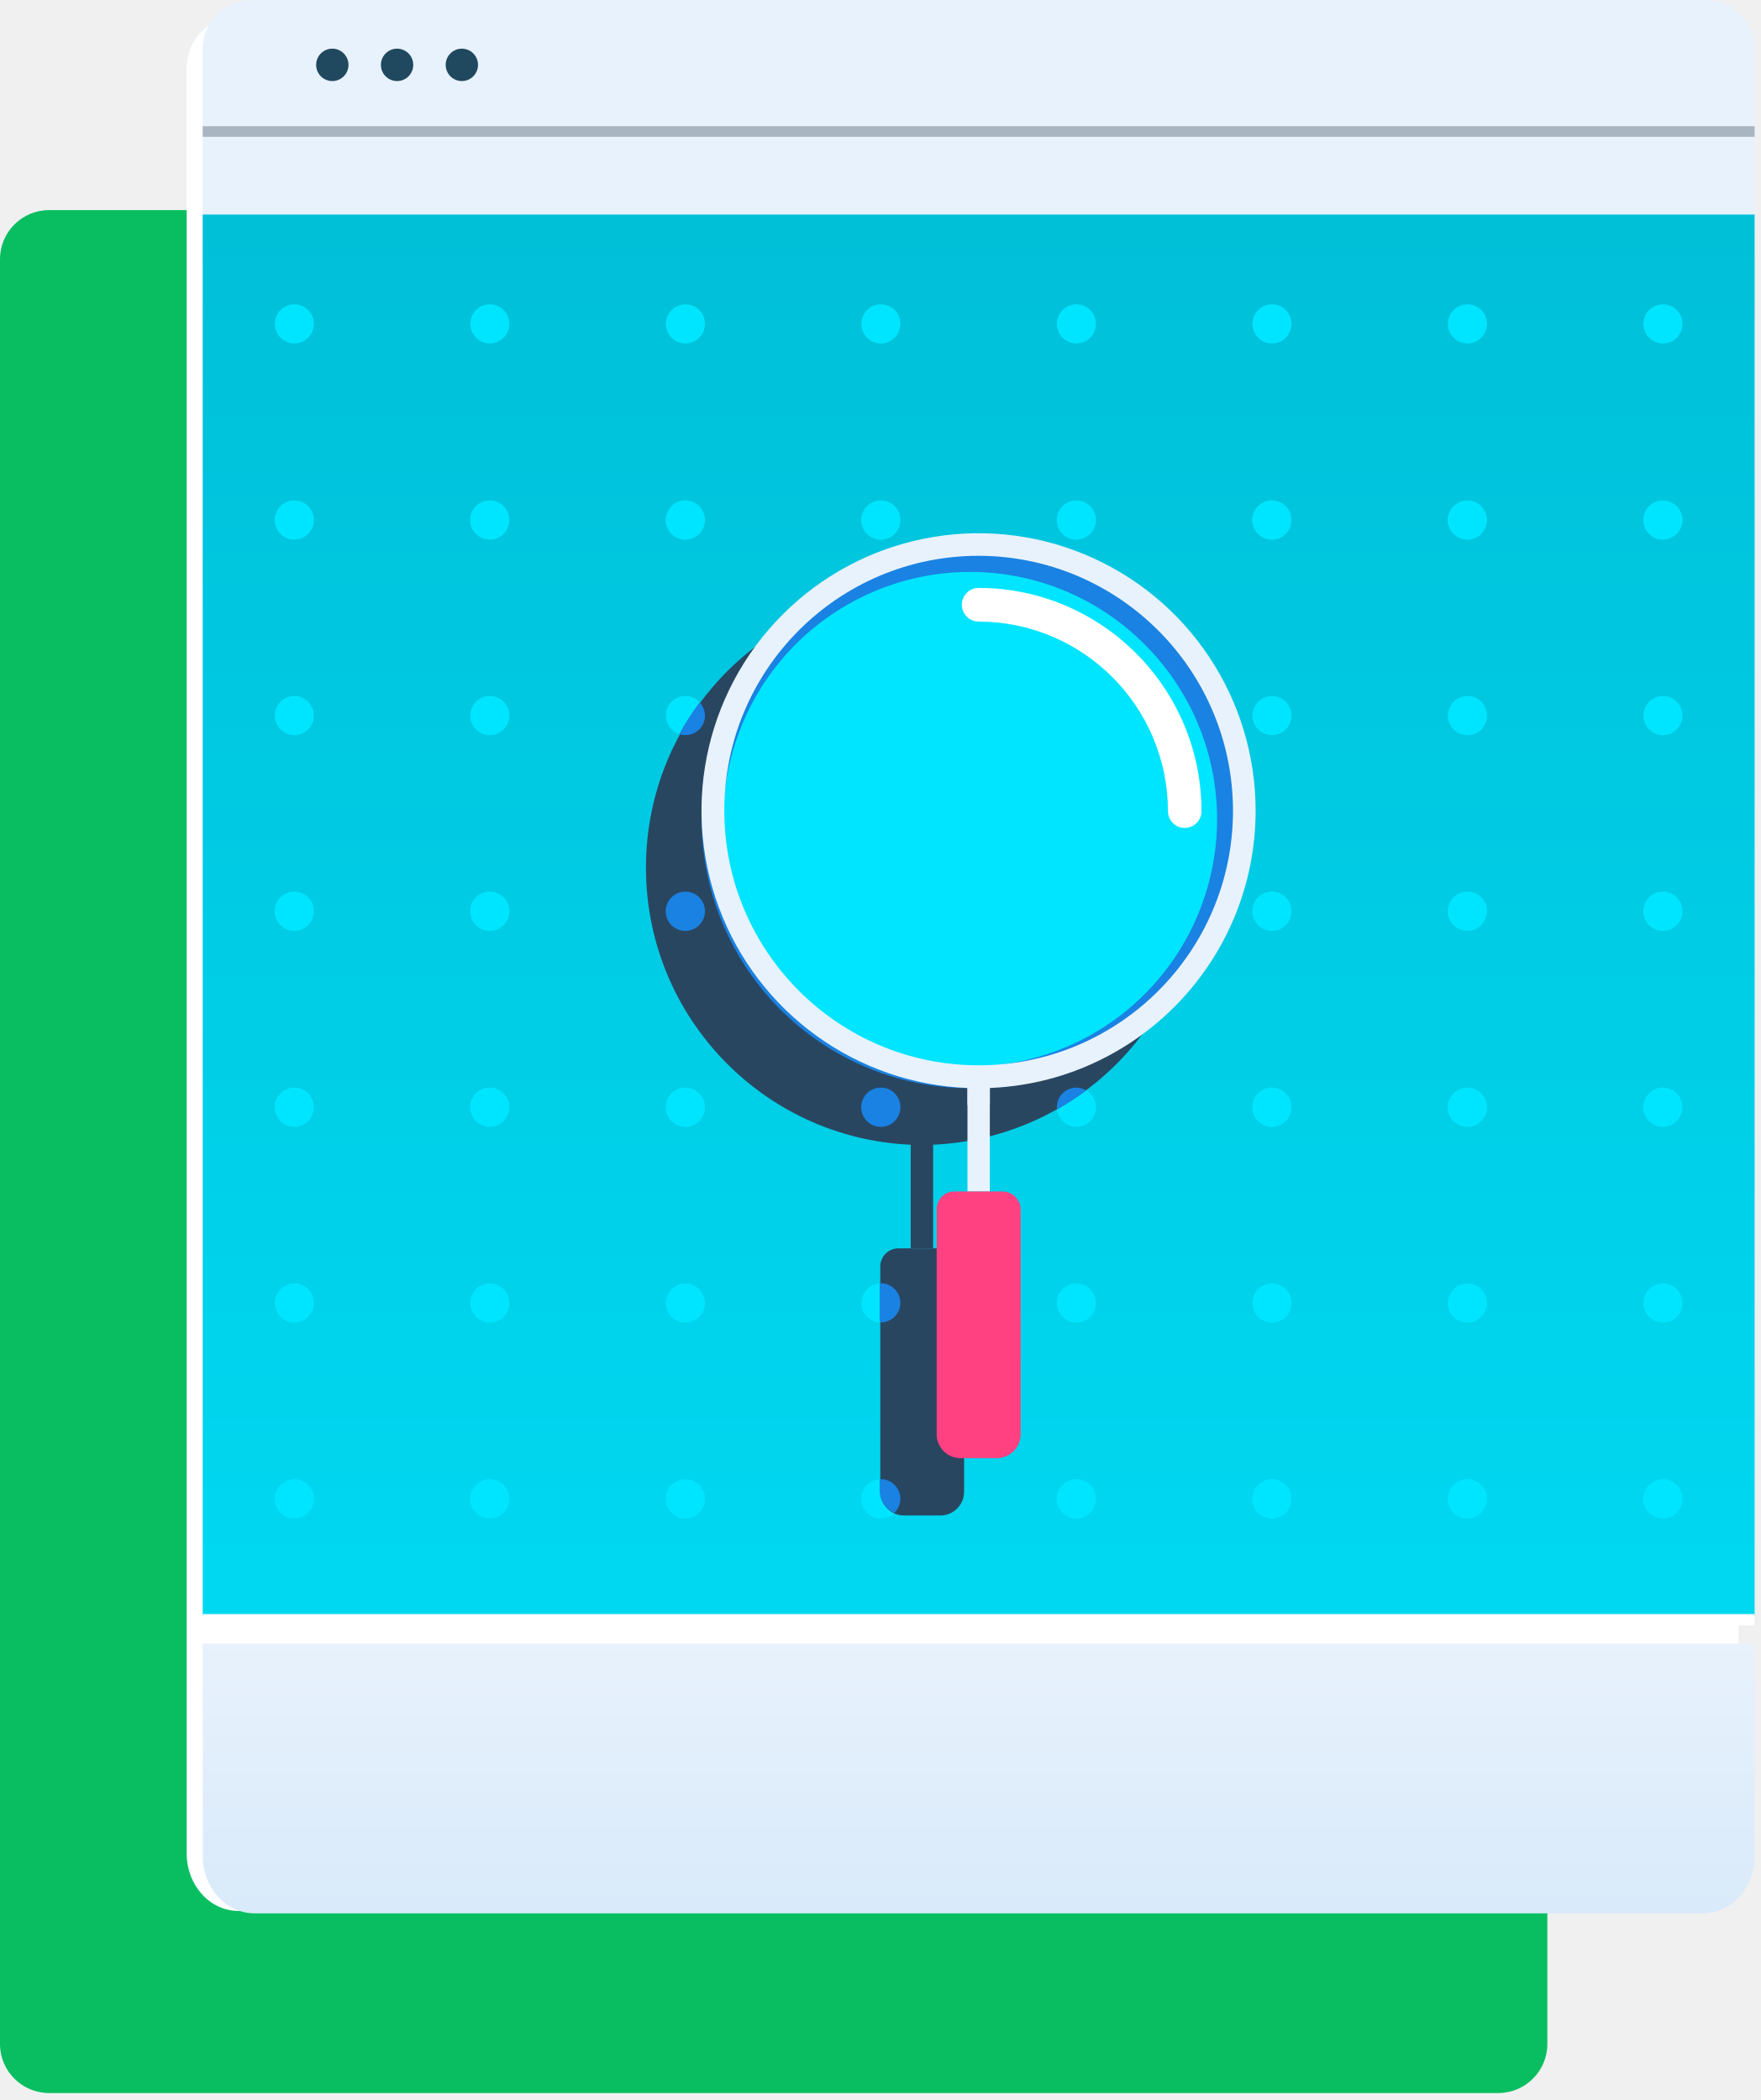
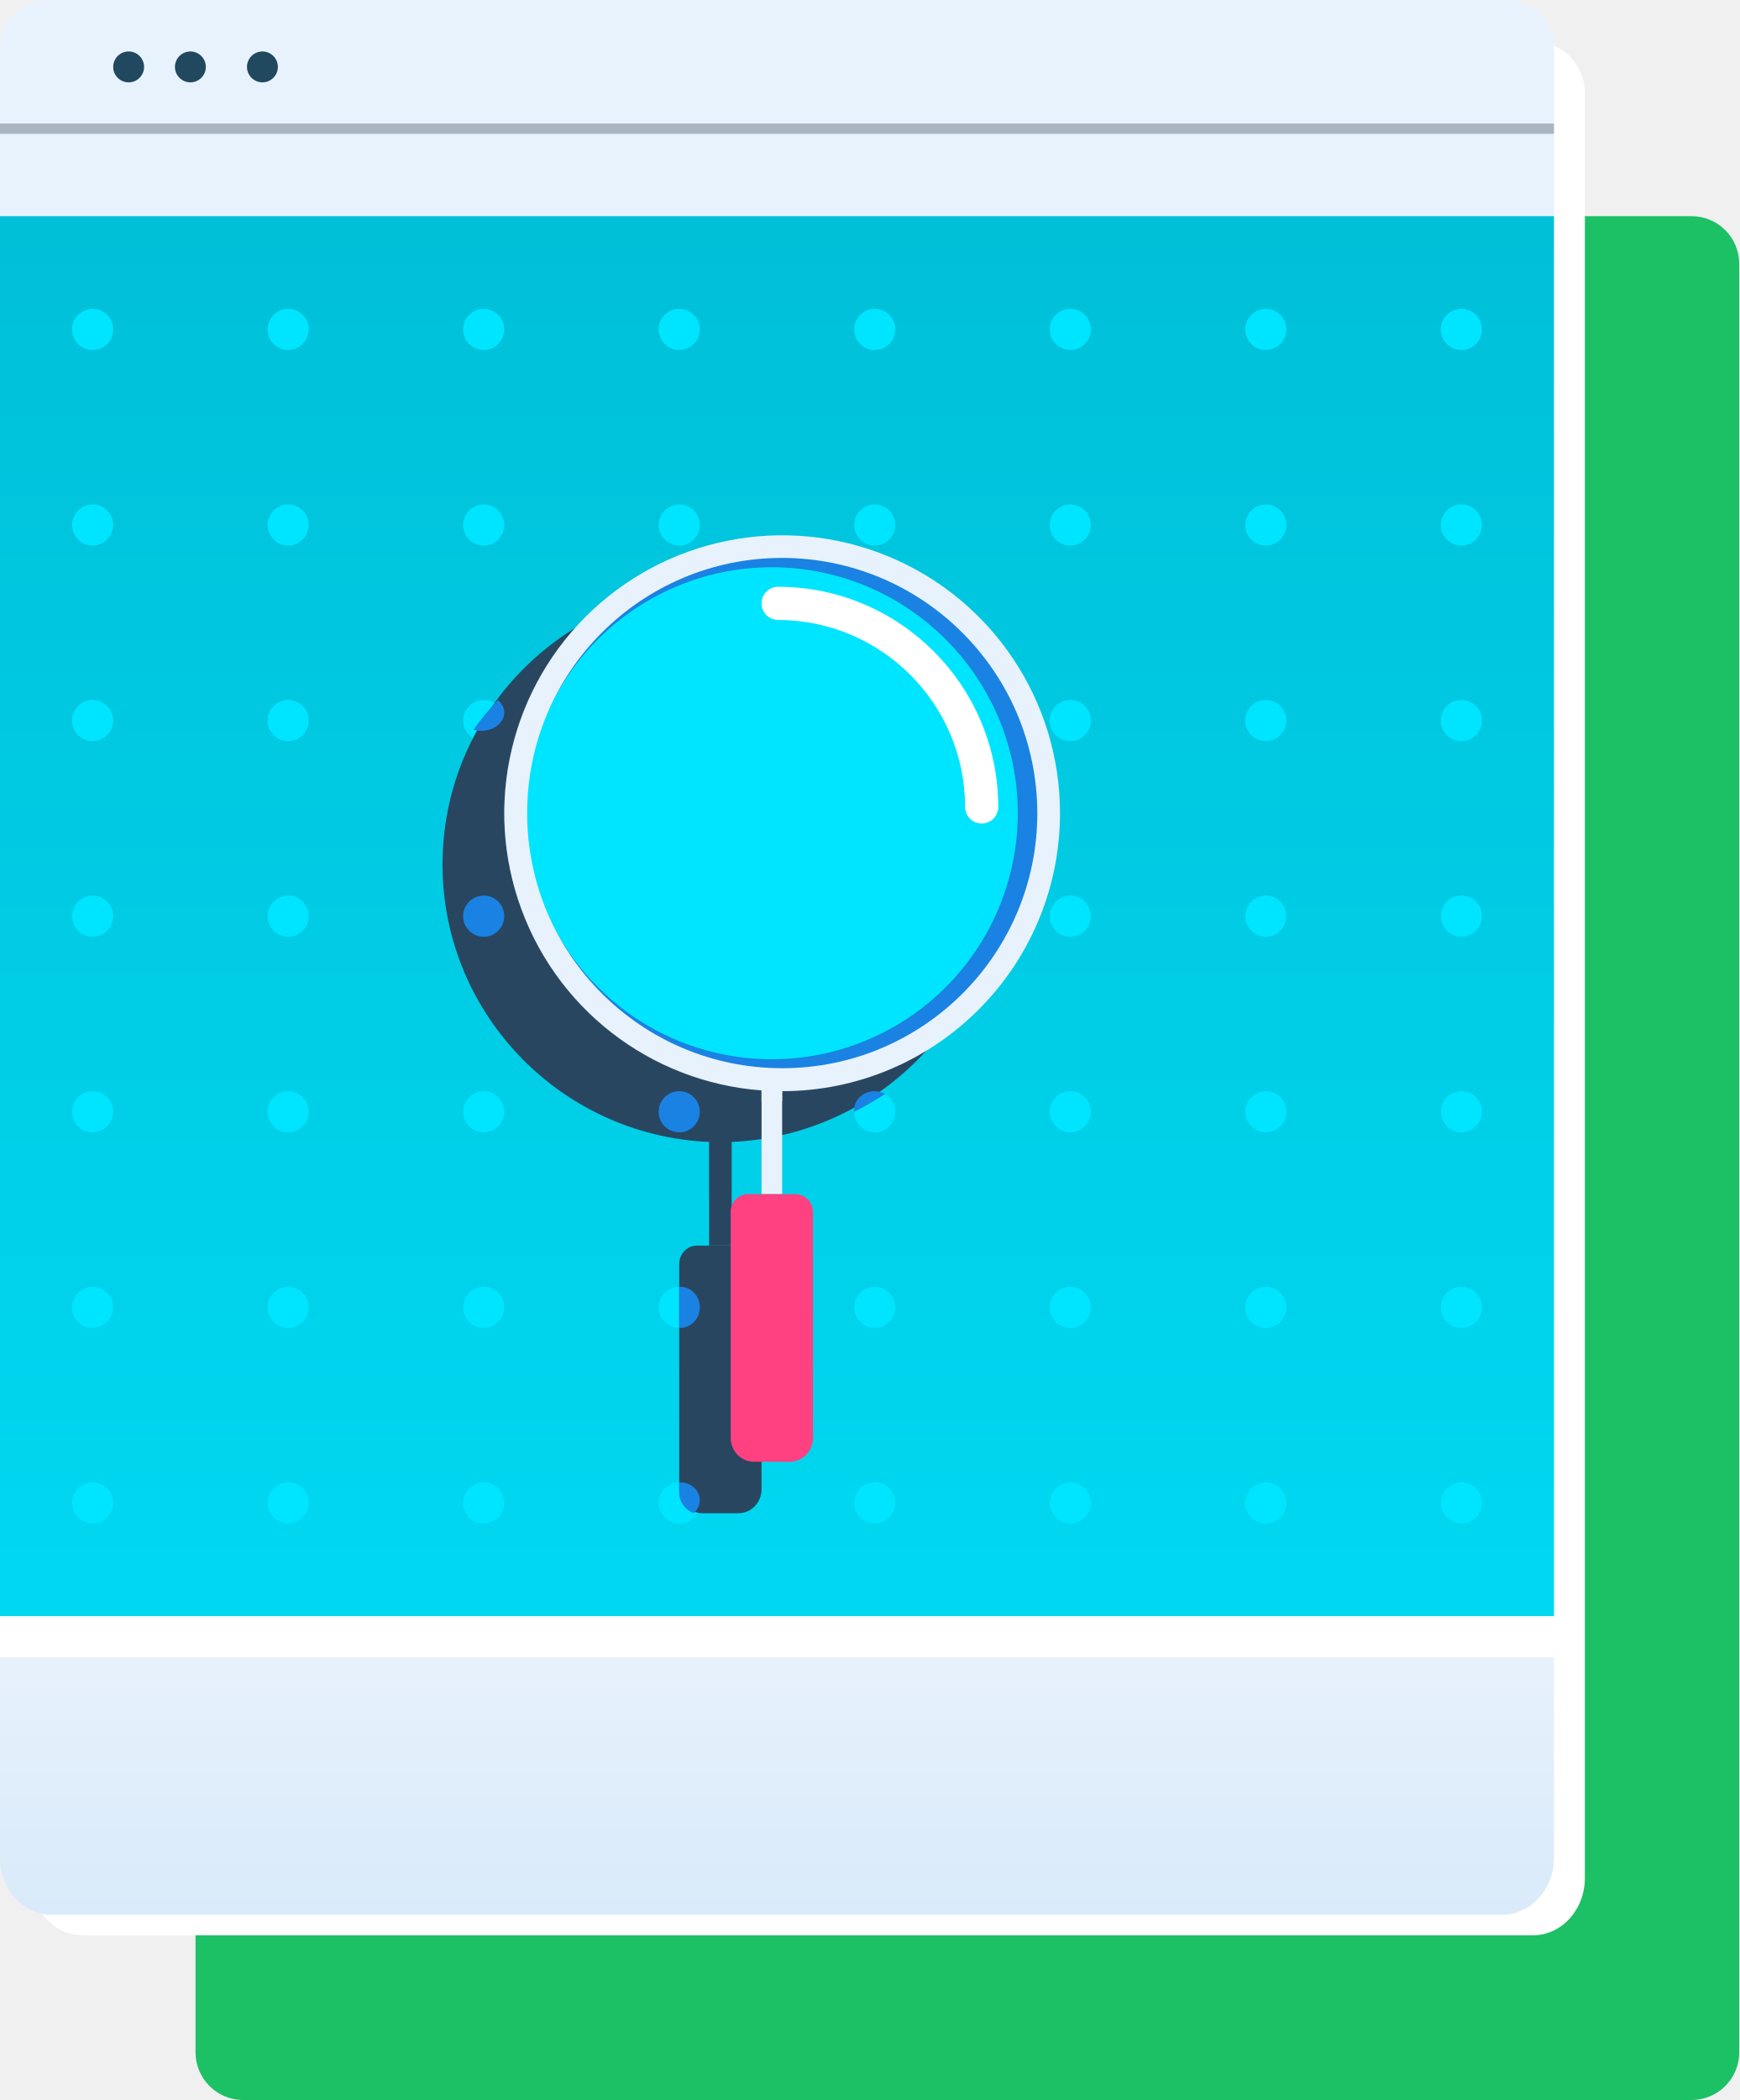
- <svg xmlns="http://www.w3.org/2000/svg" width="166px" height="198px" viewBox="0 0 166 198" version="1.1">
+ <svg xmlns="http://www.w3.org/2000/svg" width="169px" height="204px" viewBox="0 0 169 204" version="1.1">
  <defs>
    <linearGradient x1="50%" y1="-14.891%" x2="50%" y2="161.792%" id="linearGradient-1">
      <stop stop-color="#00BCD4" offset="0%" />
      <stop stop-color="#00E5FF" offset="96%" />
    </linearGradient>
    <linearGradient x1="50%" y1="-4.012%" x2="50%" y2="183.277%" id="linearGradient-2">
      <stop stop-color="#E8F2FC" offset="0%" />
      <stop stop-color="#D1E6F9" offset="84%" />
    </linearGradient>
-     <radialGradient cx="11474%" cy="8304%" fx="11474%" fy="8304%" r="6352%" gradientTransform="translate(114.74,83.04),scale(1,0.998254),translate(-114.74,-83.04)" id="radialGradient-3">
+     <radialGradient cx="11474%" cy="8304%" fx="11474%" fy="8304%" r="6352%" id="radialGradient-3">
      <stop stop-color="#00BCD4" offset="0%" />
      <stop stop-color="#00E5FF" offset="96%" />
    </radialGradient>
  </defs>
  <g id="UI" stroke="none" stroke-width="1" fill="none" fill-rule="evenodd">
-     <g id="For-Developers" transform="translate(-840, -2620)" fill-rule="nonzero">
+     <g id="For-Developers" transform="translate(-836, -2620)" fill-rule="nonzero">
      <g id="Glossary" transform="translate(0, 2483)">
-         <g id="Illustration" transform="translate(840, 137)">
-           <rect id="Rectangle-path" fill="#08BE61" x="0" y="19.81" width="145.863" height="177.534" rx="4.63" />
-           <path d="M159.004,1.51 L22.489,1.51 C19.789,1.51 17.599,3.703 17.599,6.408 L17.599,174.772 C17.599,177.757 19.792,180.176 22.489,180.176 L159.004,180.176 C161.71,180.176 163.893,177.757 163.893,174.772 L163.893,6.408 C163.896,5.108 163.381,3.861 162.464,2.942 C161.546,2.023 160.301,1.507 159.004,1.51 Z" id="Shape" fill="#FFFFFF" />
-           <rect id="Rectangle-path" fill="#E8F2FC" x="19.107" y="0" width="146.294" height="26.73" rx="4.63" />
-           <rect id="Rectangle-path" fill="url(#linearGradient-1)" x="19.107" y="20.227" width="146.294" height="132.147" />
-           <rect id="Rectangle-path" fill="#A9B5C0" x="19.107" y="11.898" width="146.294" height="1" />
-           <path d="M19.107,174.995 C19.107,177.98 21.29,180.4 23.996,180.4 L160.511,180.4 C163.208,180.4 165.401,177.98 165.401,174.995 L165.401,154.957 L19.107,154.957 L19.107,174.995 Z" id="Shape" fill="url(#linearGradient-2)" />
-           <path d="M138.332,28.694 C137.315,28.694 136.491,29.52 136.491,30.538 C136.491,31.557 137.315,32.383 138.332,32.383 C139.349,32.383 140.173,31.557 140.173,30.538 C140.173,29.52 139.349,28.694 138.332,28.694 Z" id="Shape" fill="#00E5FF" />
-           <path d="M156.76,32.383 C157.777,32.383 158.601,31.557 158.601,30.538 C158.601,29.52 157.777,28.694 156.76,28.694 C155.743,28.694 154.919,29.52 154.919,30.538 C154.919,31.557 155.743,32.383 156.76,32.383 Z" id="Shape" fill="#00E5FF" />
-           <path d="M138.332,47.18 C137.583,47.177 136.906,47.626 136.617,48.318 C136.328,49.01 136.484,49.808 137.013,50.34 C137.541,50.872 138.337,51.032 139.03,50.746 C139.722,50.459 140.173,49.783 140.173,49.033 C140.173,48.013 139.35,47.185 138.332,47.18 Z" id="Shape" fill="#00E5FF" />
-           <path d="M156.76,47.18 C156.011,47.177 155.334,47.626 155.045,48.318 C154.756,49.01 154.912,49.808 155.441,50.34 C155.969,50.872 156.765,51.032 157.458,50.746 C158.15,50.459 158.601,49.783 158.601,49.033 C158.601,48.013 157.778,47.185 156.76,47.18 Z" id="Shape" fill="#00E5FF" />
-           <path d="M138.332,65.623 C137.315,65.623 136.491,66.449 136.491,67.468 C136.491,68.486 137.315,69.312 138.332,69.312 C139.349,69.312 140.173,68.486 140.173,67.468 C140.173,66.449 139.349,65.623 138.332,65.623 Z" id="Shape" fill="#00E5FF" />
-           <path d="M156.76,65.623 C155.743,65.623 154.919,66.449 154.919,67.468 C154.919,68.486 155.743,69.312 156.76,69.312 C157.777,69.312 158.601,68.486 158.601,67.468 C158.601,66.449 157.777,65.623 156.76,65.623 Z" id="Shape" fill="#00E5FF" />
-           <ellipse id="Oval" fill="#00E5FF" cx="101.468" cy="30.538" rx="1.841" ry="1.844" />
-           <path d="M119.896,28.694 C118.88,28.699 118.06,29.527 118.063,30.544 C118.066,31.562 118.891,32.384 119.907,32.383 C120.923,32.381 121.745,31.556 121.745,30.538 C121.745,30.048 121.55,29.577 121.203,29.231 C120.856,28.885 120.385,28.692 119.896,28.694 Z" id="Shape" fill="#00E5FF" />
-           <path d="M101.468,47.18 C100.719,47.177 100.042,47.626 99.753,48.318 C99.464,49.01 99.62,49.808 100.148,50.34 C100.676,50.872 101.473,51.032 102.165,50.746 C102.857,50.459 103.309,49.783 103.309,49.033 C103.309,48.013 102.486,47.185 101.468,47.18 Z" id="Shape" fill="#00E5FF" />
-           <path d="M119.896,47.18 C118.874,47.18 118.046,48.01 118.046,49.033 C118.046,50.056 118.874,50.886 119.896,50.886 C120.917,50.886 121.745,50.056 121.745,49.033 C121.745,48.01 120.917,47.18 119.896,47.18 Z" id="Shape" fill="#00E5FF" />
-           <path d="M119.896,65.623 C118.88,65.628 118.06,66.456 118.063,67.473 C118.066,68.491 118.891,69.313 119.907,69.312 C120.923,69.31 121.745,68.485 121.745,67.468 C121.745,66.977 121.55,66.506 121.203,66.16 C120.856,65.814 120.385,65.621 119.896,65.623 Z" id="Shape" fill="#00E5FF" />
-           <path d="M64.603,28.694 C63.587,28.699 62.767,29.527 62.77,30.544 C62.774,31.562 63.599,32.384 64.614,32.383 C65.63,32.381 66.453,31.556 66.453,30.538 C66.453,30.048 66.257,29.577 65.91,29.231 C65.563,28.885 65.093,28.692 64.603,28.694 Z" id="Shape" fill="#00E5FF" />
-           <path d="M83.04,28.694 C82.023,28.694 81.198,29.52 81.198,30.538 C81.198,31.557 82.023,32.383 83.04,32.383 C84.056,32.383 84.881,31.557 84.881,30.538 C84.881,29.52 84.056,28.694 83.04,28.694 Z" id="Shape" fill="#00E5FF" />
-           <path d="M64.603,47.18 C63.581,47.18 62.753,48.01 62.753,49.033 C62.753,50.056 63.581,50.886 64.603,50.886 C65.624,50.886 66.453,50.056 66.453,49.033 C66.453,48.01 65.624,47.18 64.603,47.18 Z" id="Shape" fill="#00E5FF" />
-           <path d="M83.04,47.18 C82.291,47.177 81.614,47.626 81.325,48.318 C81.036,49.01 81.192,49.808 81.72,50.34 C82.248,50.872 83.045,51.032 83.737,50.746 C84.429,50.459 84.881,49.783 84.881,49.033 C84.881,48.013 84.058,47.185 83.04,47.18 Z" id="Shape" fill="#00E5FF" />
-           <path d="M64.603,65.623 C63.587,65.628 62.767,66.456 62.77,67.473 C62.774,68.491 63.599,69.313 64.614,69.312 C65.63,69.31 66.453,68.485 66.453,67.468 C66.453,66.977 66.257,66.506 65.91,66.16 C65.563,65.814 65.093,65.621 64.603,65.623 Z" id="Shape" fill="#00E5FF" />
-           <path d="M27.747,28.694 C26.73,28.694 25.906,29.52 25.906,30.538 C25.906,31.557 26.73,32.383 27.747,32.383 C28.764,32.383 29.588,31.557 29.588,30.538 C29.583,29.522 28.762,28.699 27.747,28.694 Z" id="Shape" fill="#00E5FF" />
-           <path d="M46.175,28.694 C45.158,28.694 44.334,29.52 44.334,30.538 C44.334,31.557 45.158,32.383 46.175,32.383 C47.192,32.383 48.016,31.557 48.016,30.538 C48.016,29.52 47.192,28.694 46.175,28.694 Z" id="Shape" fill="#00E5FF" />
-           <path d="M27.747,47.18 C26.998,47.177 26.321,47.626 26.032,48.318 C25.743,49.01 25.899,49.808 26.427,50.34 C26.956,50.872 27.752,51.032 28.444,50.746 C29.136,50.459 29.588,49.783 29.588,49.033 C29.588,48.013 28.765,47.185 27.747,47.18 Z" id="Shape" fill="#00E5FF" />
-           <path d="M46.175,47.18 C45.426,47.177 44.749,47.626 44.46,48.318 C44.171,49.01 44.327,49.808 44.855,50.34 C45.384,50.872 46.18,51.032 46.872,50.746 C47.564,50.459 48.016,49.783 48.016,49.033 C48.016,48.013 47.193,47.185 46.175,47.18 Z" id="Shape" fill="#00E5FF" />
-           <path d="M27.747,65.623 C27.002,65.623 26.331,66.073 26.046,66.762 C25.761,67.451 25.918,68.244 26.445,68.772 C26.972,69.299 27.763,69.457 28.451,69.171 C29.139,68.886 29.588,68.213 29.588,67.468 C29.583,66.451 28.762,65.628 27.747,65.623 Z" id="Shape" fill="#00E5FF" />
-           <path d="M46.175,65.623 C45.158,65.623 44.334,66.449 44.334,67.468 C44.334,68.486 45.158,69.312 46.175,69.312 C47.192,69.312 48.016,68.486 48.016,67.468 C48.016,66.449 47.192,65.623 46.175,65.623 Z" id="Shape" fill="#00E5FF" />
-           <path d="M138.332,84.066 C137.583,84.063 136.905,84.513 136.616,85.206 C136.328,85.899 136.486,86.698 137.016,87.229 C137.546,87.76 138.344,87.918 139.035,87.629 C139.727,87.34 140.177,86.662 140.173,85.911 C140.173,84.892 139.349,84.066 138.332,84.066 Z" id="Shape" fill="#00E5FF" />
-           <path d="M156.76,84.066 C156.011,84.063 155.333,84.513 155.045,85.206 C154.756,85.899 154.914,86.698 155.444,87.229 C155.974,87.76 156.772,87.918 157.464,87.629 C158.155,87.34 158.605,86.662 158.601,85.911 C158.601,84.892 157.777,84.066 156.76,84.066 Z" id="Shape" fill="#00E5FF" />
-           <path d="M138.332,102.544 C137.583,102.54 136.906,102.99 136.617,103.682 C136.328,104.374 136.484,105.172 137.013,105.704 C137.541,106.236 138.337,106.396 139.03,106.109 C139.722,105.823 140.173,105.147 140.173,104.397 C140.173,103.377 139.35,102.549 138.332,102.544 Z" id="Shape" fill="#00E5FF" />
-           <path d="M156.76,102.544 C156.011,102.54 155.334,102.99 155.045,103.682 C154.756,104.374 154.912,105.172 155.441,105.704 C155.969,106.236 156.765,106.396 157.458,106.109 C158.15,105.823 158.601,105.147 158.601,104.397 C158.601,103.377 157.778,102.549 156.76,102.544 Z" id="Shape" fill="#00E5FF" />
-           <path d="M119.896,84.066 C119.147,84.066 118.472,84.519 118.186,85.212 C117.9,85.906 118.06,86.703 118.591,87.232 C119.122,87.762 119.919,87.918 120.609,87.629 C121.3,87.339 121.749,86.661 121.745,85.911 C121.745,85.42 121.55,84.95 121.203,84.603 C120.856,84.257 120.385,84.064 119.896,84.066 Z" id="Shape" fill="#00E5FF" />
-           <ellipse id="Oval" fill="#00E5FF" cx="101.468" cy="104.397" rx="1.841" ry="1.844" />
-           <path d="M119.896,102.544 C118.874,102.544 118.046,103.373 118.046,104.397 C118.046,105.42 118.874,106.25 119.896,106.25 C120.917,106.25 121.745,105.42 121.745,104.397 C121.745,103.373 120.917,102.544 119.896,102.544 Z" id="Shape" fill="#00E5FF" />
-           <path d="M64.603,84.066 C63.854,84.066 63.179,84.519 62.893,85.212 C62.607,85.906 62.767,86.703 63.298,87.232 C63.829,87.762 64.626,87.918 65.317,87.629 C66.008,87.339 66.456,86.661 66.453,85.911 C66.453,85.42 66.257,84.95 65.91,84.603 C65.563,84.257 65.093,84.064 64.603,84.066 Z" id="Shape" fill="#00E5FF" />
-           <path d="M64.603,102.544 C63.581,102.544 62.753,103.373 62.753,104.397 C62.753,105.42 63.581,106.25 64.603,106.25 C65.624,106.25 66.453,105.42 66.453,104.397 C66.453,103.373 65.624,102.544 64.603,102.544 Z" id="Shape" fill="#00E5FF" />
-           <path d="M83.04,102.544 C82.291,102.54 81.614,102.99 81.325,103.682 C81.036,104.374 81.192,105.172 81.72,105.704 C82.248,106.236 83.045,106.396 83.737,106.109 C84.429,105.823 84.881,105.147 84.881,104.397 C84.881,103.377 84.058,102.549 83.04,102.544 Z" id="Shape" fill="#00E5FF" />
-           <path d="M27.747,84.066 C26.997,84.063 26.32,84.513 26.031,85.206 C25.743,85.899 25.9,86.698 26.43,87.229 C26.96,87.76 27.758,87.918 28.45,87.629 C29.142,87.34 29.591,86.662 29.588,85.911 C29.583,84.894 28.762,84.071 27.747,84.066 Z" id="Shape" fill="#00E5FF" />
-           <path d="M46.175,84.066 C45.425,84.063 44.748,84.513 44.459,85.206 C44.171,85.899 44.328,86.698 44.858,87.229 C45.389,87.76 46.186,87.918 46.878,87.629 C47.57,87.34 48.019,86.662 48.016,85.911 C48.016,84.892 47.192,84.066 46.175,84.066 Z" id="Shape" fill="#00E5FF" />
-           <path d="M27.747,102.544 C26.998,102.54 26.321,102.99 26.032,103.682 C25.743,104.374 25.899,105.172 26.427,105.704 C26.956,106.236 27.752,106.396 28.444,106.109 C29.136,105.823 29.588,105.147 29.588,104.397 C29.588,103.377 28.765,102.549 27.747,102.544 Z" id="Shape" fill="#00E5FF" />
-           <path d="M46.175,102.544 C45.426,102.54 44.749,102.99 44.46,103.682 C44.171,104.374 44.327,105.172 44.855,105.704 C45.384,106.236 46.18,106.396 46.872,106.109 C47.564,105.823 48.016,105.147 48.016,104.397 C48.016,103.377 47.193,102.549 46.175,102.544 Z" id="Shape" fill="#00E5FF" />
-           <path d="M138.332,121.013 C137.315,121.013 136.491,121.838 136.491,122.857 C136.491,123.876 137.315,124.701 138.332,124.701 C139.349,124.701 140.173,123.876 140.173,122.857 C140.173,121.838 139.349,121.013 138.332,121.013 Z" id="Shape" fill="#00E5FF" />
-           <path d="M156.76,121.013 C155.743,121.013 154.919,121.838 154.919,122.857 C154.919,123.876 155.743,124.701 156.76,124.701 C157.777,124.701 158.601,123.876 158.601,122.857 C158.601,121.838 157.777,121.013 156.76,121.013 Z" id="Shape" fill="#00E5FF" />
-           <path d="M138.332,139.473 C137.583,139.469 136.905,139.92 136.616,140.613 C136.328,141.306 136.486,142.105 137.016,142.636 C137.546,143.167 138.344,143.325 139.035,143.036 C139.727,142.747 140.177,142.068 140.173,141.317 C140.173,140.299 139.349,139.473 138.332,139.473 Z" id="Shape" fill="#00E5FF" />
-           <path d="M156.76,139.473 C156.011,139.469 155.333,139.92 155.045,140.613 C154.756,141.306 154.914,142.105 155.444,142.636 C155.974,143.167 156.772,143.325 157.464,143.036 C158.155,142.747 158.605,142.068 158.601,141.317 C158.601,140.299 157.777,139.473 156.76,139.473 Z" id="Shape" fill="#00E5FF" />
-           <path d="M101.468,121.013 C100.451,121.013 99.626,121.838 99.626,122.857 C99.626,123.876 100.451,124.701 101.468,124.701 C102.484,124.701 103.309,123.876 103.309,122.857 C103.309,122.368 103.115,121.899 102.769,121.553 C102.424,121.207 101.956,121.013 101.468,121.013 Z" id="Shape" fill="#00E5FF" />
-           <path d="M119.896,121.013 C118.88,121.017 118.06,121.845 118.063,122.863 C118.066,123.88 118.891,124.703 119.907,124.701 C120.923,124.7 121.745,123.874 121.745,122.857 C121.745,122.366 121.55,121.896 121.203,121.55 C120.856,121.204 120.385,121.01 119.896,121.013 Z" id="Shape" fill="#00E5FF" />
-           <path d="M101.468,139.473 C100.718,139.469 100.04,139.92 99.752,140.613 C99.463,141.306 99.621,142.105 100.151,142.636 C100.681,143.167 101.479,143.325 102.171,143.036 C102.863,142.747 103.312,142.068 103.309,141.317 C103.309,140.299 102.484,139.473 101.468,139.473 Z" id="Shape" fill="#00E5FF" />
-           <path d="M119.896,139.473 C119.147,139.473 118.472,139.925 118.186,140.619 C117.9,141.312 118.06,142.11 118.591,142.639 C119.122,143.168 119.919,143.325 120.609,143.035 C121.3,142.746 121.749,142.067 121.745,141.317 C121.741,140.297 120.914,139.473 119.896,139.473 Z" id="Shape" fill="#00E5FF" />
-           <path d="M64.603,121.013 C63.587,121.017 62.767,121.845 62.77,122.863 C62.774,123.88 63.599,124.703 64.614,124.701 C65.63,124.7 66.453,123.874 66.453,122.857 C66.453,122.366 66.257,121.896 65.91,121.55 C65.563,121.204 65.093,121.01 64.603,121.013 Z" id="Shape" fill="#00E5FF" />
-           <path d="M83.04,121.013 C82.023,121.013 81.198,121.838 81.198,122.857 C81.198,123.876 82.023,124.701 83.04,124.701 C84.056,124.701 84.881,123.876 84.881,122.857 C84.881,121.838 84.056,121.013 83.04,121.013 Z" id="Shape" fill="#00E5FF" />
-           <path d="M64.603,139.473 C63.854,139.473 63.179,139.925 62.893,140.619 C62.607,141.312 62.767,142.11 63.298,142.639 C63.829,143.168 64.626,143.325 65.317,143.035 C66.008,142.746 66.456,142.067 66.453,141.317 C66.453,140.827 66.257,140.356 65.91,140.01 C65.563,139.664 65.093,139.471 64.603,139.473 Z" id="Shape" fill="#00E5FF" />
-           <path d="M83.04,139.473 C82.29,139.469 81.612,139.92 81.324,140.613 C81.035,141.306 81.193,142.105 81.723,142.636 C82.253,143.167 83.051,143.325 83.743,143.036 C84.435,142.747 84.884,142.068 84.881,141.317 C84.881,140.828 84.687,140.359 84.341,140.013 C83.996,139.667 83.528,139.473 83.04,139.473 Z" id="Shape" fill="#00E5FF" />
-           <path d="M27.747,121.013 C27.002,121.013 26.331,121.462 26.046,122.151 C25.761,122.84 25.918,123.634 26.445,124.161 C26.972,124.689 27.763,124.846 28.451,124.561 C29.139,124.275 29.588,123.603 29.588,122.857 C29.583,121.84 28.762,121.017 27.747,121.013 Z" id="Shape" fill="#00E5FF" />
-           <path d="M46.175,121.013 C45.158,121.013 44.334,121.838 44.334,122.857 C44.334,123.876 45.158,124.701 46.175,124.701 C47.192,124.701 48.016,123.876 48.016,122.857 C48.016,121.838 47.192,121.013 46.175,121.013 Z" id="Shape" fill="#00E5FF" />
-           <path d="M27.747,139.473 C26.997,139.469 26.32,139.92 26.031,140.613 C25.743,141.306 25.9,142.105 26.43,142.636 C26.96,143.167 27.758,143.325 28.45,143.036 C29.142,142.747 29.591,142.068 29.588,141.317 C29.583,140.301 28.762,139.478 27.747,139.473 Z" id="Shape" fill="#00E5FF" />
-           <path d="M46.175,139.473 C45.425,139.469 44.748,139.92 44.459,140.613 C44.171,141.306 44.328,142.105 44.858,142.636 C45.389,143.167 46.186,143.325 46.878,143.036 C47.57,142.747 48.019,142.068 48.016,141.317 C48.016,140.299 47.192,139.473 46.175,139.473 Z" id="Shape" fill="#00E5FF" />
-           <ellipse id="Oval" fill="#20485F" cx="31.326" cy="6.116" rx="1.524" ry="1.527" />
-           <ellipse id="Oval" fill="#20485F" cx="37.432" cy="6.116" rx="1.524" ry="1.527" />
-           <ellipse id="Oval" fill="#20485F" cx="43.537" cy="6.116" rx="1.524" ry="1.527" />
-           <path d="M89.196,117.701 L84.649,117.701 C83.72,117.725 82.979,118.486 82.98,119.417 L82.98,140.64 C82.98,141.881 83.984,142.887 85.223,142.887 L88.648,142.887 C89.243,142.887 89.812,142.65 90.232,142.228 C90.651,141.807 90.886,141.235 90.883,140.64 L90.883,119.374 C90.886,118.927 90.708,118.497 90.391,118.183 C90.074,117.868 89.643,117.695 89.196,117.701 Z" id="Shape" fill="#294661" />
-           <path d="M86.902,55.647 C72.726,55.701 61.184,67.076 60.898,81.274 C60.612,95.471 71.687,107.303 85.848,107.931 L85.848,117.693 L87.963,117.693 L87.963,107.931 C102.126,107.303 113.201,95.468 112.913,81.27 C112.625,67.071 101.078,55.697 86.902,55.647 Z" id="Shape" fill="#294661" />
-           <rect id="Rectangle-path" fill="#E8F2FC" x="91.2" y="101.549" width="2.107" height="10.791" />
-           <ellipse id="Oval" fill="url(#radialGradient-3)" cx="92.254" cy="76.449" rx="25.056" ry="25.1" />
-           <path d="M88.297,114.004 L88.297,135.235 C88.297,136.477 89.302,137.483 90.541,137.483 L93.966,137.483 C95.205,137.483 96.21,136.477 96.21,135.235 L96.21,114.013 C96.187,113.082 95.427,112.34 94.497,112.34 L89.924,112.34 C89.02,112.359 88.297,113.098 88.297,114.004 Z" id="Shape" fill="#FF4081" />
-           <path d="M91.5,102.604 C81.258,102.621 72.014,96.456 68.079,86.983 C64.144,77.51 66.294,66.595 73.525,59.329 C80.756,52.063 91.645,49.877 101.114,53.789 C110.582,57.702 116.765,66.944 116.779,77.204 C116.783,91.204 105.475,102.566 91.5,102.604 Z M91.5,53.923 C82.079,53.905 73.577,59.579 69.963,68.294 C66.349,77.009 68.336,87.047 74.996,93.722 C81.657,100.396 91.677,102.39 100.378,98.773 C109.079,95.156 114.746,86.641 114.732,77.204 C114.699,64.363 104.318,53.96 91.5,53.923 Z" id="Shape" fill="#1A82E2" />
-           <path d="M92.254,102.604 C81.688,102.607 72.162,96.234 68.117,86.457 C64.072,76.679 66.306,65.424 73.777,57.94 C81.248,50.456 92.483,48.218 102.244,52.27 C112.004,56.322 118.366,65.865 118.363,76.449 C118.344,90.886 106.665,102.585 92.254,102.604 Z M92.254,52.404 C79.011,52.404 68.277,63.158 68.277,76.423 C68.277,89.688 79.011,100.442 92.254,100.442 C105.496,100.442 116.231,89.688 116.231,76.423 C116.202,63.17 105.484,52.433 92.254,52.404 Z" id="Shape" fill="#E8F2FC" />
-           <path d="M111.675,78.062 C110.805,78.062 110.099,77.355 110.099,76.483 C110.085,66.616 102.104,58.62 92.254,58.606 C91.379,58.606 90.669,57.896 90.669,57.019 C90.669,56.143 91.379,55.432 92.254,55.432 C103.852,55.447 113.25,64.864 113.259,76.483 C113.259,76.903 113.092,77.306 112.795,77.602 C112.497,77.899 112.094,78.064 111.675,78.062 Z" id="Shape" fill="#FFFFFF" />
-           <path d="M93.307,104.165 L93.307,102.081 C92.959,102.081 92.608,102.081 92.254,102.081 C91.9,102.081 91.549,102.081 91.2,102.081 L91.2,104.199 L92.254,104.199 L93.307,104.165 Z" id="Shape" fill="#E8F2FC" />
-           <rect id="Rectangle-path" fill="#FFFFFF" x="19.107" y="152.186" width="146.294" height="1.055" />
-           <path d="M82.637,83.286 C81.403,83.282 80.288,84.025 79.814,85.167 C79.34,86.309 79.6,87.624 80.473,88.499 C81.346,89.373 82.659,89.634 83.799,89.159 C84.939,88.684 85.68,87.568 85.677,86.331 C85.677,84.649 84.316,83.286 82.637,83.286 Z" id="Shape" fill="#00E5FF" />
-           <path d="M101.87,83.286 C100.635,83.282 99.521,84.025 99.047,85.167 C98.573,86.309 98.833,87.624 99.706,88.499 C100.579,89.373 101.892,89.634 103.032,89.159 C104.172,88.684 104.913,87.568 104.91,86.331 C104.905,84.651 103.547,83.29 101.87,83.286 Z" id="Shape" fill="#00E5FF" />
-           <path d="M82.637,64.019 C81.403,64.016 80.288,64.758 79.814,65.9 C79.34,67.042 79.6,68.358 80.473,69.232 C81.346,70.107 82.659,70.368 83.799,69.893 C84.939,69.418 85.68,68.301 85.677,67.064 C85.677,65.383 84.316,64.019 82.637,64.019 Z" id="Shape" fill="#00E5FF" />
-           <path d="M101.87,70.118 C103.554,70.118 104.919,68.751 104.919,67.064 C104.919,65.378 103.554,64.011 101.87,64.011 C100.186,64.011 98.822,65.378 98.822,67.064 C98.822,68.751 100.186,70.118 101.87,70.118 Z" id="Shape" fill="#00E5FF" />
-           <path d="M64.603,84.066 C63.854,84.066 63.179,84.519 62.893,85.212 C62.607,85.906 62.767,86.703 63.298,87.232 C63.829,87.762 64.626,87.918 65.317,87.629 C66.008,87.339 66.456,86.661 66.453,85.911 C66.453,85.42 66.257,84.95 65.91,84.603 C65.563,84.257 65.093,84.064 64.603,84.066 Z" id="Shape" fill="#1A82E2" />
-           <path d="M83.04,102.544 C82.291,102.54 81.614,102.99 81.325,103.682 C81.036,104.374 81.192,105.172 81.72,105.704 C82.248,106.236 83.045,106.396 83.737,106.109 C84.429,105.823 84.881,105.147 84.881,104.397 C84.881,103.377 84.058,102.549 83.04,102.544 Z" id="Shape" fill="#1A82E2" />
-           <path d="M83.04,121.013 L82.937,121.013 L82.937,124.684 L83.031,124.684 C84.048,124.684 84.872,123.858 84.872,122.84 C84.872,121.821 84.048,120.995 83.031,120.995 L83.04,121.013 Z" id="Shape" fill="#1A82E2" />
-           <path d="M83.04,139.473 L82.937,139.473 L82.937,140.58 C82.939,141.479 83.474,142.291 84.298,142.647 C84.845,142.127 85.021,141.327 84.741,140.625 C84.462,139.924 83.785,139.464 83.031,139.464 L83.04,139.473 Z" id="Shape" fill="#1A82E2" />
-           <path d="M101.468,102.544 C100.449,102.549 99.626,103.377 99.626,104.397 C99.618,104.471 99.618,104.546 99.626,104.62 C100.584,104.077 101.508,103.475 102.392,102.818 C102.114,102.645 101.795,102.55 101.468,102.544 Z" id="Shape" fill="#1A82E2" />
-           <path d="M64.603,69.312 C65.339,69.32 66.008,68.887 66.303,68.212 C66.598,67.537 66.461,66.751 65.956,66.215 C65.247,67.168 64.603,68.168 64.029,69.209 C64.214,69.274 64.407,69.308 64.603,69.312 Z" id="Shape" fill="#1A82E2" />
+         <g id="Illustration" transform="translate(836, 137)">
+           <rect id="Rectangle-path" fill="#1CC165" x="19" y="21" width="150" height="183" rx="4.63" />
+           <path d="M148.953,4 L8.047,4 C5.26,4 3,6.258 3,9.044 L3,182.434 C3,185.509 5.263,188 8.047,188 L148.953,188 C151.746,188 154,185.509 154,182.434 L154,9.044 C154.002,7.706 153.471,6.421 152.524,5.475 C151.577,4.528 150.292,3.998 148.953,4 Z" id="Shape" fill="#FFFFFF" />
+           <rect id="Rectangle-path" fill="#E8F2FC" x="0" y="0" width="151" height="28" rx="4.63" />
+           <rect id="Rectangle-path" fill="url(#linearGradient-1)" x="0" y="21" width="151" height="136" />
+           <rect id="Rectangle-path" fill="#A9B5C0" x="0" y="12" width="151" height="1" />
+           <path d="M0,180.477 C0,183.528 2.254,186 5.047,186 L145.953,186 C148.737,186 151,183.528 151,180.477 L151,160 L0,160 L0,180.477 Z" id="Shape" fill="url(#linearGradient-2)" />
+           <path d="M123,30 C121.895,30 121,30.895 121,32 C121,33.105 121.895,34 123,34 C124.105,34 125,33.105 125,32 C125,30.895 124.105,30 123,30 Z" id="Shape" fill="#00E5FF" />
+           <path d="M142,34 C143.105,34 144,33.105 144,32 C144,30.895 143.105,30 142,30 C140.895,30 140,30.895 140,32 C140,33.105 140.895,34 142,34 Z" id="Shape" fill="#00E5FF" />
+           <path d="M123.009,49 C122.2,48.996 121.467,49.481 121.155,50.228 C120.842,50.975 121.011,51.837 121.583,52.411 C122.154,52.985 123.015,53.158 123.763,52.849 C124.512,52.54 125,51.81 125,51 C125,49.899 124.11,49.005 123.009,49 Z" id="Shape" fill="#00E5FF" />
+           <path d="M142.009,49 C141.2,48.996 140.467,49.481 140.155,50.228 C139.842,50.975 140.011,51.837 140.583,52.411 C141.154,52.985 142.015,53.158 142.763,52.849 C143.512,52.54 144,51.81 144,51 C144,49.899 143.11,49.005 142.009,49 Z" id="Shape" fill="#00E5FF" />
+           <path d="M123,68 C121.895,68 121,68.895 121,70 C121,71.105 121.895,72 123,72 C124.105,72 125,71.105 125,70 C125,68.895 124.105,68 123,68 Z" id="Shape" fill="#00E5FF" />
+           <path d="M142,68 C140.895,68 140,68.895 140,70 C140,71.105 140.895,72 142,72 C143.105,72 144,71.105 144,70 C144,68.895 143.105,68 142,68 Z" id="Shape" fill="#00E5FF" />
+           <circle id="Oval" fill="#00E5FF" cx="85" cy="32" r="2" />
+           <path d="M103.991,30 C102.887,30.005 101.997,30.903 102,32.006 C102.003,33.11 102.9,34.002 104.003,34 C105.106,33.998 106,33.103 106,32 C106,31.468 105.788,30.958 105.411,30.583 C105.034,30.207 104.523,29.998 103.991,30 Z" id="Shape" fill="#00E5FF" />
+           <path d="M85.009,49 C84.2,48.996 83.467,49.481 83.155,50.228 C82.842,50.975 83.011,51.837 83.583,52.411 C84.154,52.985 85.015,53.158 85.763,52.849 C86.512,52.54 87,51.81 87,51 C87,49.899 86.11,49.005 85.009,49 Z" id="Shape" fill="#00E5FF" />
+           <path d="M104,49 C102.895,49 102,49.895 102,51 C102,52.105 102.895,53 104,53 C105.105,53 106,52.105 106,51 C106,49.895 105.105,49 104,49 Z" id="Shape" fill="#00E5FF" />
+           <path d="M103.991,68 C102.887,68.005 101.997,68.903 102,70.006 C102.003,71.11 102.9,72.002 104.003,72 C105.106,71.998 106,71.103 106,70 C106,69.468 105.788,68.958 105.411,68.583 C105.034,68.207 104.523,67.998 103.991,68 Z" id="Shape" fill="#00E5FF" />
+           <path d="M46.991,30 C45.887,30.005 44.997,30.903 45,32.006 C45.003,33.11 45.9,34.002 47.003,34 C48.106,33.998 49,33.103 49,32 C49,31.468 48.788,30.958 48.411,30.583 C48.034,30.207 47.523,29.998 46.991,30 Z" id="Shape" fill="#00E5FF" />
+           <path d="M66,30 C64.895,30 64,30.895 64,32 C64,33.105 64.895,34 66,34 C67.105,34 68,33.105 68,32 C68,30.895 67.105,30 66,30 Z" id="Shape" fill="#00E5FF" />
+           <path d="M47,49 C45.895,49 45,49.895 45,51 C45,52.105 45.895,53 47,53 C48.105,53 49,52.105 49,51 C49,49.895 48.105,49 47,49 Z" id="Shape" fill="#00E5FF" />
+           <path d="M66.009,49 C65.2,48.996 64.467,49.481 64.155,50.228 C63.842,50.975 64.011,51.837 64.583,52.411 C65.154,52.985 66.015,53.158 66.763,52.849 C67.512,52.54 68,51.81 68,51 C68,49.899 67.11,49.005 66.009,49 Z" id="Shape" fill="#00E5FF" />
+           <path d="M46.991,68 C45.887,68.005 44.997,68.903 45,70.006 C45.003,71.11 45.9,72.002 47.003,72 C48.106,71.998 49,71.103 49,70 C49,69.468 48.788,68.958 48.411,68.583 C48.034,68.207 47.523,67.998 46.991,68 Z" id="Shape" fill="#00E5FF" />
+           <path d="M9,30 C7.895,30 7,30.895 7,32 C7,33.105 7.895,34 9,34 C10.105,34 11,33.105 11,32 C10.995,30.898 10.102,30.005 9,30 Z" id="Shape" fill="#00E5FF" />
+           <path d="M28,30 C26.895,30 26,30.895 26,32 C26,33.105 26.895,34 28,34 C29.105,34 30,33.105 30,32 C30,30.895 29.105,30 28,30 Z" id="Shape" fill="#00E5FF" />
+           <path d="M9.009,49 C8.2,48.996 7.467,49.481 7.155,50.228 C6.842,50.975 7.011,51.837 7.583,52.411 C8.154,52.985 9.015,53.158 9.763,52.849 C10.512,52.54 11,51.81 11,51 C11,49.899 10.11,49.005 9.009,49 Z" id="Shape" fill="#00E5FF" />
+           <path d="M28.009,49 C27.2,48.996 26.467,49.481 26.155,50.228 C25.842,50.975 26.011,51.837 26.583,52.411 C27.154,52.985 28.015,53.158 28.763,52.849 C29.512,52.54 30,51.81 30,51 C30,49.899 29.11,49.005 28.009,49 Z" id="Shape" fill="#00E5FF" />
+           <path d="M9,68 C8.191,68 7.462,68.487 7.152,69.235 C6.843,69.982 7.014,70.842 7.586,71.414 C8.158,71.986 9.018,72.157 9.765,71.848 C10.513,71.538 11,70.809 11,70 C10.995,68.898 10.102,68.005 9,68 Z" id="Shape" fill="#00E5FF" />
+           <path d="M28,68 C26.895,68 26,68.895 26,70 C26,71.105 26.895,72 28,72 C29.105,72 30,71.105 30,70 C30,68.895 29.105,68 28,68 Z" id="Shape" fill="#00E5FF" />
+           <path d="M123.009,87 C122.199,86.996 121.466,87.482 121.154,88.23 C120.842,88.979 121.013,89.841 121.586,90.414 C122.159,90.987 123.021,91.158 123.77,90.846 C124.518,90.534 125.004,89.801 125,88.991 C125,87.891 124.109,87 123.009,87 Z" id="Shape" fill="#00E5FF" />
+           <path d="M142.009,87 C141.199,86.996 140.466,87.482 140.154,88.23 C139.842,88.979 140.013,89.841 140.586,90.414 C141.159,90.987 142.021,91.158 142.77,90.846 C143.518,90.534 144.004,89.801 144,88.991 C144,87.891 143.109,87 142.009,87 Z" id="Shape" fill="#00E5FF" />
+           <path d="M123.009,106 C122.2,105.996 121.467,106.481 121.155,107.228 C120.842,107.975 121.011,108.837 121.583,109.411 C122.154,109.985 123.015,110.158 123.763,109.849 C124.512,109.54 125,108.81 125,108 C125,106.899 124.11,106.005 123.009,106 Z" id="Shape" fill="#00E5FF" />
+           <path d="M142.009,106 C141.2,105.996 140.467,106.481 140.155,107.228 C139.842,107.975 140.011,108.837 140.583,109.411 C141.154,109.985 142.015,110.158 142.763,109.849 C143.512,109.54 144,108.81 144,108 C144,106.899 143.11,106.005 142.009,106 Z" id="Shape" fill="#00E5FF" />
+           <path d="M104,87 C103.19,87 102.46,87.488 102.151,88.237 C101.842,88.985 102.015,89.846 102.589,90.417 C103.163,90.989 104.025,91.158 104.772,90.845 C105.519,90.533 106.004,89.8 106,88.991 C106,88.461 105.789,87.953 105.414,87.58 C105.038,87.206 104.53,86.998 104,87 Z" id="Shape" fill="#00E5FF" />
+           <circle id="Oval" fill="#00E5FF" cx="85" cy="108" r="2" />
+           <path d="M104,106 C102.895,106 102,106.895 102,108 C102,109.105 102.895,110 104,110 C105.105,110 106,109.105 106,108 C106,106.895 105.105,106 104,106 Z" id="Shape" fill="#00E5FF" />
+           <path d="M47,87 C46.19,87 45.46,87.488 45.151,88.237 C44.842,88.985 45.015,89.846 45.589,90.417 C46.163,90.989 47.025,91.158 47.772,90.845 C48.519,90.533 49.004,89.8 49,88.991 C49,88.461 48.789,87.953 48.414,87.58 C48.038,87.206 47.53,86.998 47,87 Z" id="Shape" fill="#00E5FF" />
+           <path d="M47,106 C45.895,106 45,106.895 45,108 C45,109.105 45.895,110 47,110 C48.105,110 49,109.105 49,108 C49,106.895 48.105,106 47,106 Z" id="Shape" fill="#00E5FF" />
+           <path d="M66.009,106 C65.2,105.996 64.467,106.481 64.155,107.228 C63.842,107.975 64.011,108.837 64.583,109.411 C65.154,109.985 66.015,110.158 66.763,109.849 C67.512,109.54 68,108.81 68,108 C68,106.899 67.11,106.005 66.009,106 Z" id="Shape" fill="#00E5FF" />
+           <path d="M9.009,87 C8.199,86.996 7.466,87.482 7.154,88.23 C6.842,88.979 7.013,89.841 7.586,90.414 C8.159,90.987 9.021,91.158 9.77,90.846 C10.518,90.534 11.004,89.801 11,88.991 C10.995,87.893 10.107,87.005 9.009,87 Z" id="Shape" fill="#00E5FF" />
+           <path d="M28.009,87 C27.199,86.996 26.466,87.482 26.154,88.23 C25.842,88.979 26.013,89.841 26.586,90.414 C27.159,90.987 28.021,91.158 28.77,90.846 C29.518,90.534 30.004,89.801 30,88.991 C30,87.891 29.109,87 28.009,87 Z" id="Shape" fill="#00E5FF" />
+           <path d="M9.009,106 C8.2,105.996 7.467,106.481 7.155,107.228 C6.842,107.975 7.011,108.837 7.583,109.411 C8.154,109.985 9.015,110.158 9.763,109.849 C10.512,109.54 11,108.81 11,108 C11,106.899 10.11,106.005 9.009,106 Z" id="Shape" fill="#00E5FF" />
+           <path d="M28.009,106 C27.2,105.996 26.467,106.481 26.155,107.228 C25.842,107.975 26.011,108.837 26.583,109.411 C27.154,109.985 28.015,110.158 28.763,109.849 C29.512,109.54 30,108.81 30,108 C30,106.899 29.11,106.005 28.009,106 Z" id="Shape" fill="#00E5FF" />
+           <path d="M123,125 C121.895,125 121,125.895 121,127 C121,128.105 121.895,129 123,129 C124.105,129 125,128.105 125,127 C125,125.895 124.105,125 123,125 Z" id="Shape" fill="#00E5FF" />
+           <path d="M142,125 C140.895,125 140,125.895 140,127 C140,128.105 140.895,129 142,129 C143.105,129 144,128.105 144,127 C144,125.895 143.105,125 142,125 Z" id="Shape" fill="#00E5FF" />
+           <path d="M123.009,144 C122.199,143.996 121.466,144.482 121.154,145.23 C120.842,145.979 121.013,146.841 121.586,147.414 C122.159,147.987 123.021,148.158 123.77,147.846 C124.518,147.534 125.004,146.801 125,145.991 C125,144.891 124.109,144 123.009,144 Z" id="Shape" fill="#00E5FF" />
+           <path d="M142.009,144 C141.199,143.996 140.466,144.482 140.154,145.23 C139.842,145.979 140.013,146.841 140.586,147.414 C141.159,147.987 142.021,148.158 142.77,147.846 C143.518,147.534 144.004,146.801 144,145.991 C144,144.891 143.109,144 142.009,144 Z" id="Shape" fill="#00E5FF" />
+           <path d="M85,125 C83.895,125 83,125.895 83,127 C83,128.105 83.895,129 85,129 C86.105,129 87,128.105 87,127 C87,126.47 86.789,125.961 86.414,125.586 C86.039,125.211 85.53,125 85,125 Z" id="Shape" fill="#00E5FF" />
+           <path d="M103.991,125 C102.887,125.005 101.997,125.903 102,127.006 C102.003,128.11 102.9,129.002 104.003,129 C105.106,128.998 106,128.103 106,127 C106,126.468 105.788,125.958 105.411,125.583 C105.034,125.207 104.523,124.998 103.991,125 Z" id="Shape" fill="#00E5FF" />
+           <path d="M85.009,144 C84.199,143.996 83.466,144.482 83.154,145.23 C82.842,145.979 83.013,146.841 83.586,147.414 C84.159,147.987 85.021,148.158 85.77,147.846 C86.518,147.534 87.004,146.801 87,145.991 C87,144.891 86.109,144 85.009,144 Z" id="Shape" fill="#00E5FF" />
+           <path d="M104,144 C103.19,144 102.46,144.488 102.151,145.237 C101.842,145.985 102.015,146.846 102.589,147.417 C103.163,147.989 104.025,148.158 104.772,147.845 C105.519,147.533 106.004,146.8 106,145.991 C105.995,144.89 105.101,144 104,144 Z" id="Shape" fill="#00E5FF" />
+           <path d="M46.991,125 C45.887,125.005 44.997,125.903 45,127.006 C45.003,128.11 45.9,129.002 47.003,129 C48.106,128.998 49,128.103 49,127 C49,126.468 48.788,125.958 48.411,125.583 C48.034,125.207 47.523,124.998 46.991,125 Z" id="Shape" fill="#00E5FF" />
+           <path d="M66,125 C64.895,125 64,125.895 64,127 C64,128.105 64.895,129 66,129 C67.105,129 68,128.105 68,127 C68,125.895 67.105,125 66,125 Z" id="Shape" fill="#00E5FF" />
+           <path d="M47,144 C46.19,144 45.46,144.488 45.151,145.237 C44.842,145.985 45.015,146.846 45.589,147.417 C46.163,147.989 47.025,148.158 47.772,147.845 C48.519,147.533 49.004,146.8 49,145.991 C49,145.461 48.789,144.953 48.414,144.58 C48.038,144.206 47.53,143.998 47,144 Z" id="Shape" fill="#00E5FF" />
+           <path d="M66.009,144 C65.199,143.996 64.466,144.482 64.154,145.23 C63.842,145.979 64.013,146.841 64.586,147.414 C65.159,147.987 66.021,148.158 66.77,147.846 C67.518,147.534 68.004,146.801 68,145.991 C68,145.463 67.79,144.956 67.417,144.583 C67.044,144.21 66.537,144 66.009,144 Z" id="Shape" fill="#00E5FF" />
+           <path d="M9,125 C8.191,125 7.462,125.487 7.152,126.235 C6.843,126.982 7.014,127.842 7.586,128.414 C8.158,128.986 9.018,129.157 9.765,128.848 C10.513,128.538 11,127.809 11,127 C10.995,125.898 10.102,125.005 9,125 Z" id="Shape" fill="#00E5FF" />
+           <path d="M28,125 C26.895,125 26,125.895 26,127 C26,128.105 26.895,129 28,129 C29.105,129 30,128.105 30,127 C30,125.895 29.105,125 28,125 Z" id="Shape" fill="#00E5FF" />
+           <path d="M9.009,144 C8.199,143.996 7.466,144.482 7.154,145.23 C6.842,145.979 7.013,146.841 7.586,147.414 C8.159,147.987 9.021,148.158 9.77,147.846 C10.518,147.534 11.004,146.801 11,145.991 C10.995,144.893 10.107,144.005 9.009,144 Z" id="Shape" fill="#00E5FF" />
+           <path d="M28.009,144 C27.199,143.996 26.466,144.482 26.154,145.23 C25.842,145.979 26.013,146.841 26.586,147.414 C27.159,147.987 28.021,148.158 28.77,147.846 C29.518,147.534 30.004,146.801 30,145.991 C30,144.891 29.109,144 28.009,144 Z" id="Shape" fill="#00E5FF" />
+           <circle id="Oval" fill="#20485F" cx="12.5" cy="6.5" r="1.5" />
+           <circle id="Oval" fill="#20485F" cx="18.5" cy="6.5" r="1.5" />
+           <circle id="Oval" fill="#20485F" cx="25.5" cy="6.5" r="1.5" />
+           <path d="M72.293,121 L67.69,121 C66.75,121.024 66,121.81 66,122.771 L66,144.68 C66,145.961 67.017,147 68.271,147 L71.738,147 C72.339,147 72.916,146.755 73.34,146.32 C73.765,145.885 74.002,145.294 74,144.68 L74,122.727 C74.002,122.265 73.823,121.822 73.501,121.497 C73.18,121.172 72.744,120.993 72.293,121 Z" id="Shape" fill="#294661" />
+           <path d="M69.996,57 C55.283,57.056 43.302,68.79 43.006,83.434 C42.709,98.078 54.204,110.283 68.903,110.931 L68.903,121 L71.098,121 L71.098,110.931 C85.798,110.283 97.294,98.075 96.994,83.43 C96.695,68.784 84.711,57.052 69.996,57 Z" id="Shape" fill="#294661" />
+           <rect id="Rectangle-path" fill="#E8F2FC" x="74" y="105" width="2" height="11" />
+           <circle id="Oval" fill="url(#radialGradient-3)" cx="76" cy="79" r="26" />
+           <path d="M71,117.721 L71,139.676 C71,140.959 72.016,142 73.268,142 L76.732,142 C77.984,142 79,140.959 79,139.676 L79,117.73 C78.977,116.767 78.208,116 77.268,116 L72.645,116 C71.731,116.019 71,116.784 71,117.721 Z" id="Shape" fill="#FF4081" />
+           <path d="M75.044,105 C64.528,105.018 55.036,98.698 50.996,88.989 C46.956,79.279 49.163,68.092 56.588,60.644 C64.013,53.196 75.194,50.955 84.915,54.966 C94.637,58.976 100.986,68.449 101,78.965 C101.005,93.315 89.394,104.961 75.044,105 Z M75.044,55.102 C65.371,55.084 56.641,60.899 52.931,69.833 C49.22,78.766 51.26,89.055 58.099,95.896 C64.937,102.737 75.226,104.781 84.16,101.073 C93.094,97.366 98.913,88.638 98.899,78.965 C98.865,65.803 88.206,55.141 75.044,55.102 Z" id="Shape" fill="#1A82E2" />
+           <path d="M76.009,106 C65.087,106.004 55.239,99.427 51.058,89.337 C46.876,79.247 49.186,67.632 56.909,59.909 C64.632,52.186 76.247,49.876 86.337,54.058 C96.427,58.239 103.004,68.087 103,79.009 C102.98,93.908 90.908,105.98 76.009,106 Z M76.009,54.196 C62.32,54.196 51.223,65.293 51.223,78.983 C51.223,92.672 62.32,103.769 76.009,103.769 C89.698,103.769 100.796,92.672 100.796,78.983 C100.767,65.306 89.686,54.225 76.009,54.196 Z" id="Shape" fill="#E8F2FC" />
+           <path d="M95.387,80 C94.501,80 93.783,79.282 93.783,78.396 C93.768,68.367 85.642,60.24 75.613,60.226 C74.722,60.226 74,59.504 74,58.613 C74,57.722 74.722,57 75.613,57 C87.422,57.014 96.99,66.587 97,78.396 C97,78.823 96.83,79.232 96.527,79.533 C96.224,79.834 95.814,80.002 95.387,80 Z" id="Shape" fill="#FFFFFF" />
+           <path d="M76,106.968 L76,105 C75.669,105 75.336,105 75,105 C74.664,105 74.331,105 74,105 L74,107 L75,107 L76,106.968 Z" id="Shape" fill="#E8F2FC" />
+           <rect id="Rectangle-path" fill="#FFFFFF" x="0" y="157" width="151" height="4" />
+           <path d="M65.008,86 C63.794,85.997 62.697,86.726 62.23,87.848 C61.764,88.97 62.02,90.262 62.879,91.121 C63.738,91.98 65.03,92.236 66.152,91.77 C67.274,91.303 68.003,90.206 68,88.992 C68,87.339 66.661,86 65.008,86 Z" id="Shape" fill="#00E5FF" />
+           <path d="M85.008,86 C83.794,85.997 82.697,86.726 82.23,87.848 C81.764,88.97 82.02,90.262 82.879,91.121 C83.738,91.98 85.03,92.236 86.152,91.77 C87.274,91.303 88.003,90.206 88,88.992 C87.995,87.341 86.659,86.005 85.008,86 Z" id="Shape" fill="#00E5FF" />
+           <path d="M65.008,66 C63.794,65.997 62.697,66.726 62.23,67.848 C61.764,68.97 62.02,70.262 62.879,71.121 C63.738,71.98 65.03,72.236 66.152,71.77 C67.274,71.303 68.003,70.206 68,68.992 C68,67.339 66.661,66 65.008,66 Z" id="Shape" fill="#00E5FF" />
+           <path d="M85,72 C86.657,72 88,70.657 88,69 C88,67.343 86.657,66 85,66 C83.343,66 82,67.343 82,69 C82,70.657 83.343,72 85,72 Z" id="Shape" fill="#00E5FF" />
+           <path d="M47,87 C46.19,87 45.46,87.488 45.151,88.237 C44.842,88.985 45.015,89.846 45.589,90.417 C46.163,90.989 47.025,91.158 47.772,90.845 C48.519,90.533 49.004,89.8 49,88.991 C49,88.461 48.789,87.953 48.414,87.58 C48.038,87.206 47.53,86.998 47,87 Z" id="Shape" fill="#1A82E2" />
+           <path d="M66.009,106 C65.2,105.996 64.467,106.481 64.155,107.228 C63.842,107.975 64.011,108.837 64.583,109.411 C65.154,109.985 66.015,110.158 66.763,109.849 C67.512,109.54 68,108.81 68,108 C68,106.899 67.11,106.005 66.009,106 Z" id="Shape" fill="#1A82E2" />
+           <path d="M66.106,125.019 L66,125.019 L66,129 L66.097,129 C67.148,129 68,128.105 68,127 C68,125.895 67.148,125 66.097,125 L66.106,125.019 Z" id="Shape" fill="#1A82E2" />
+           <path d="M66.106,144.008 L66,144.008 L66,145.051 C66.002,145.899 66.555,146.665 67.407,147 C67.972,146.51 68.153,145.755 67.865,145.094 C67.576,144.433 66.876,144 66.097,144 L66.106,144.008 Z" id="Shape" fill="#1A82E2" />
+           <path d="M84.999,106 C83.897,106.005 83.007,106.802 83.007,107.785 C82.998,107.857 82.998,107.929 83.007,108 C84.044,107.477 85.043,106.897 86,106.264 C85.699,106.097 85.353,106.006 84.999,106 Z" id="Shape" fill="#1A82E2" />
+           <path d="M46.709,71 C47.618,71.008 48.445,70.589 48.81,69.935 C49.174,69.281 49.006,68.519 48.381,68 C47.504,68.923 46.709,69.892 46,70.9 C46.228,70.963 46.467,70.996 46.709,71 Z" id="Shape" fill="#1A82E2" />
        </g>
      </g>
    </g>
  </g>
</svg>
